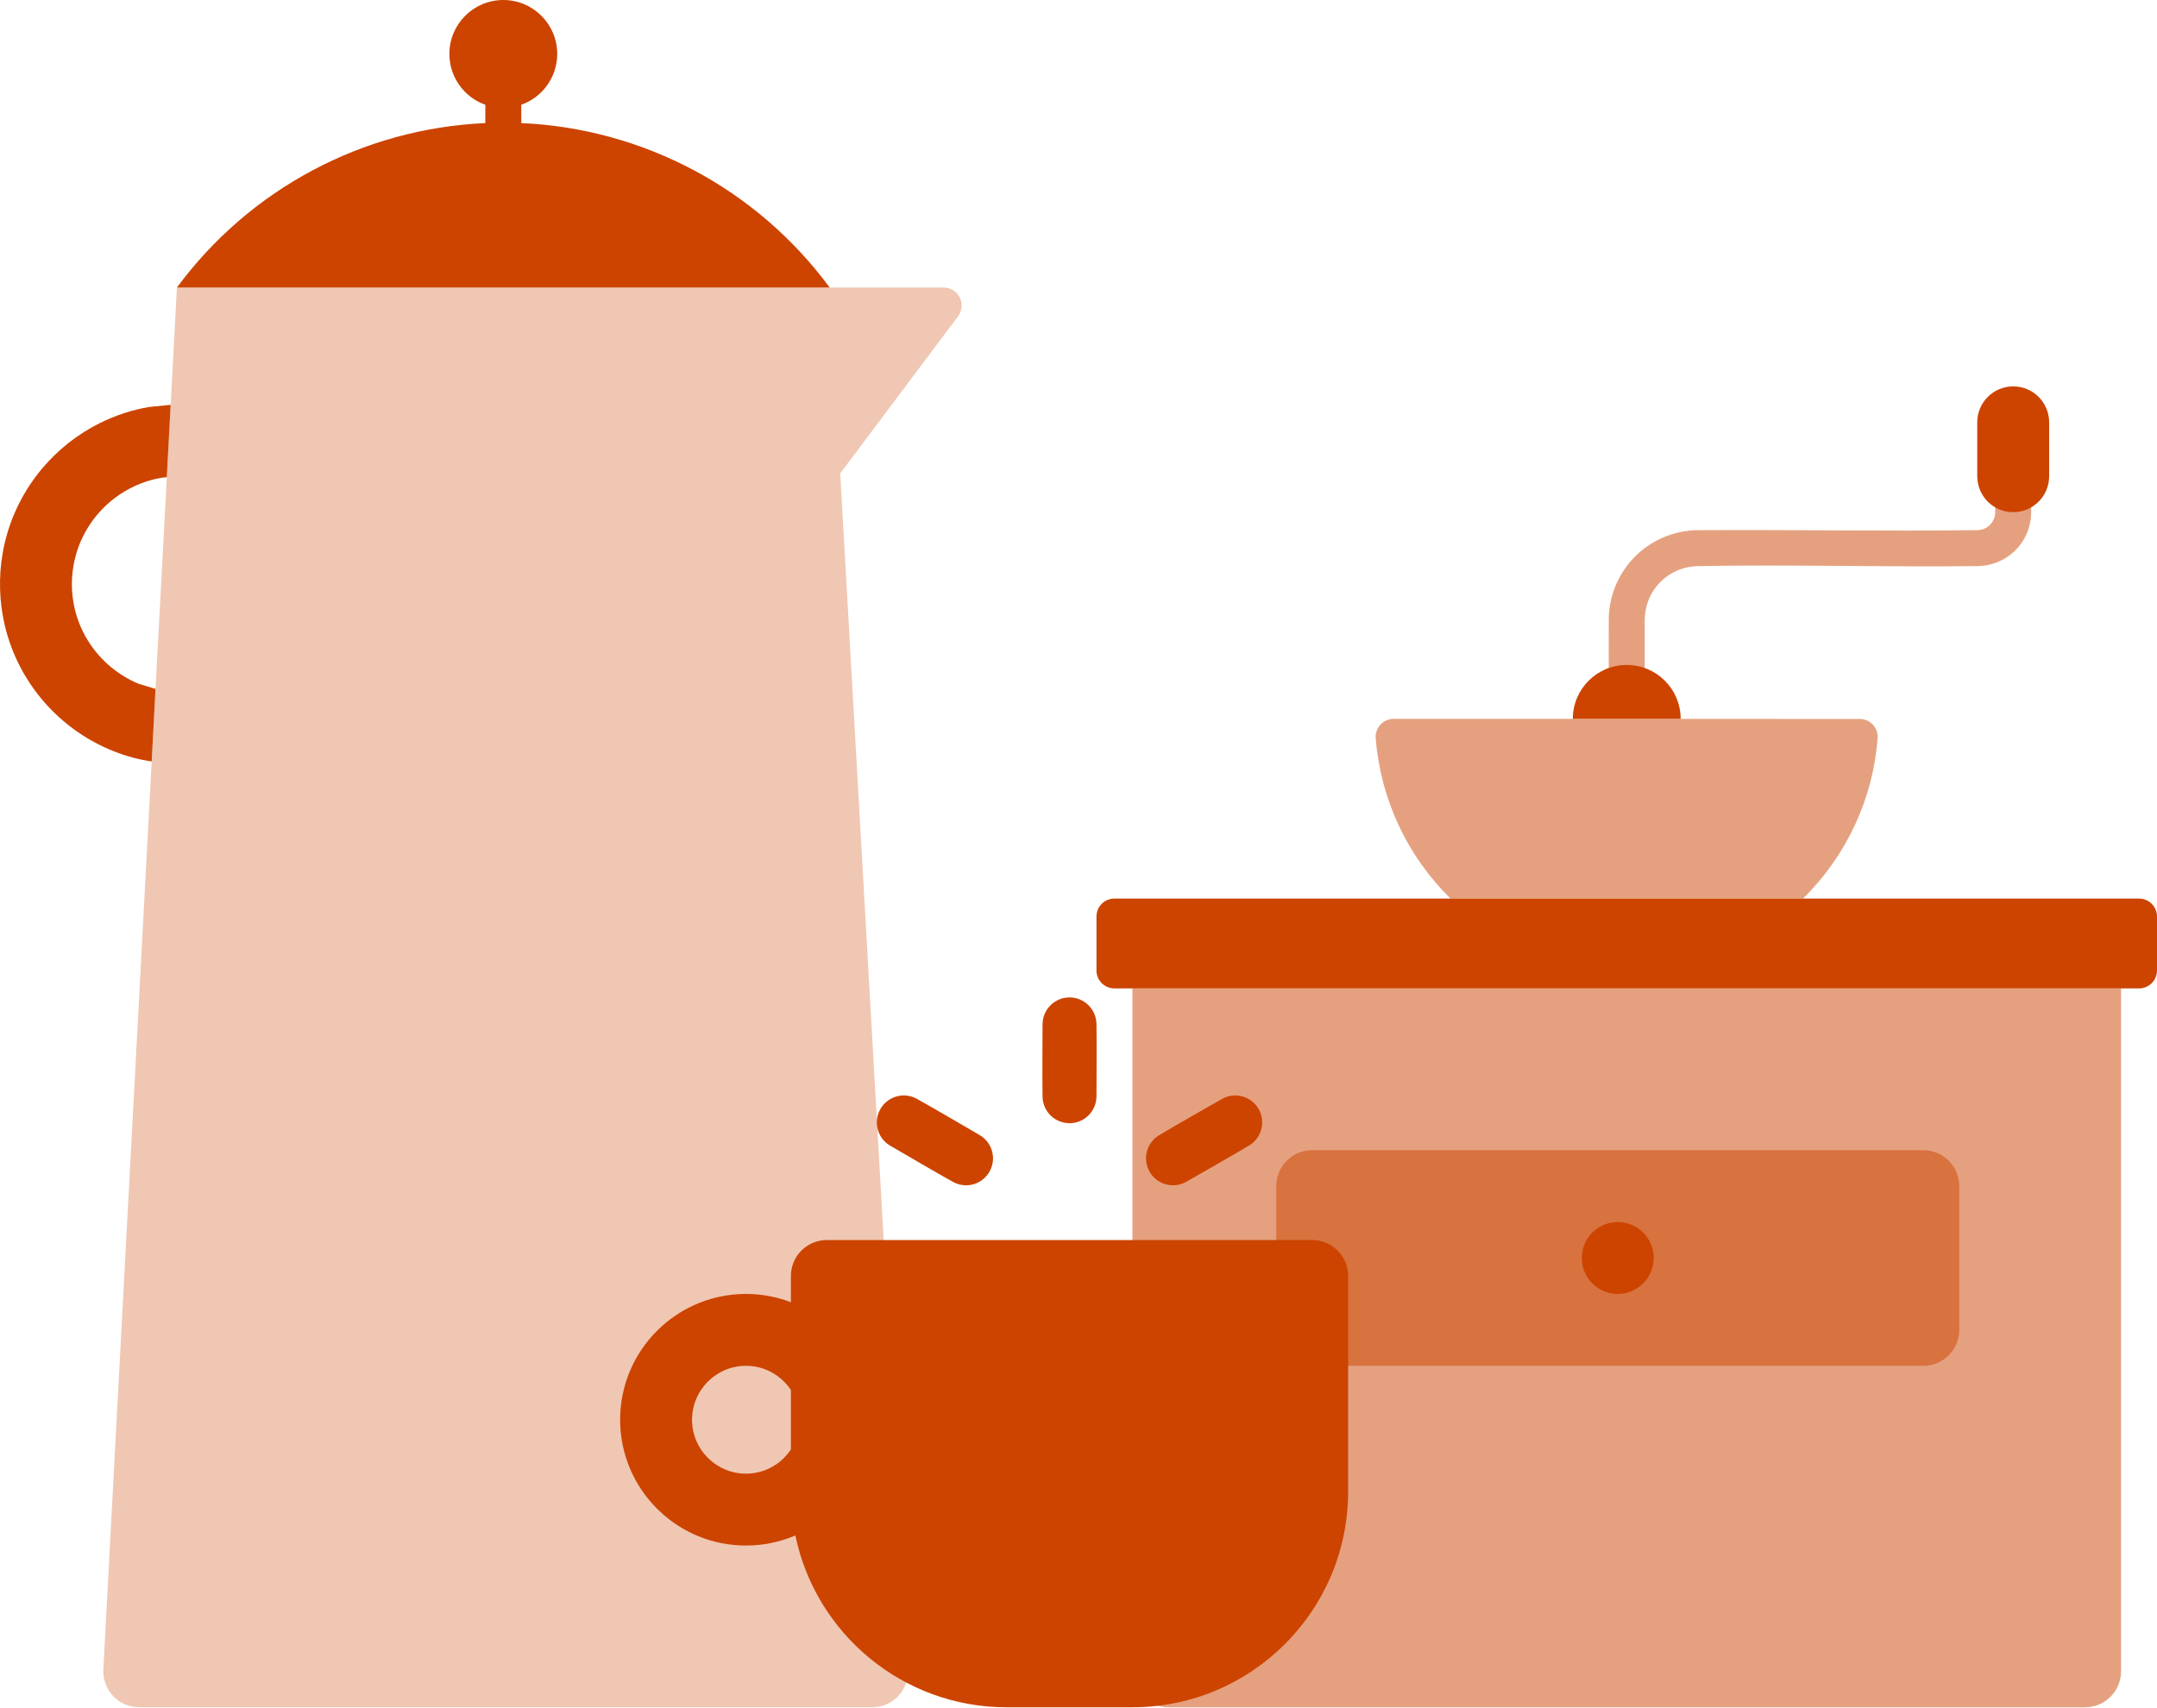
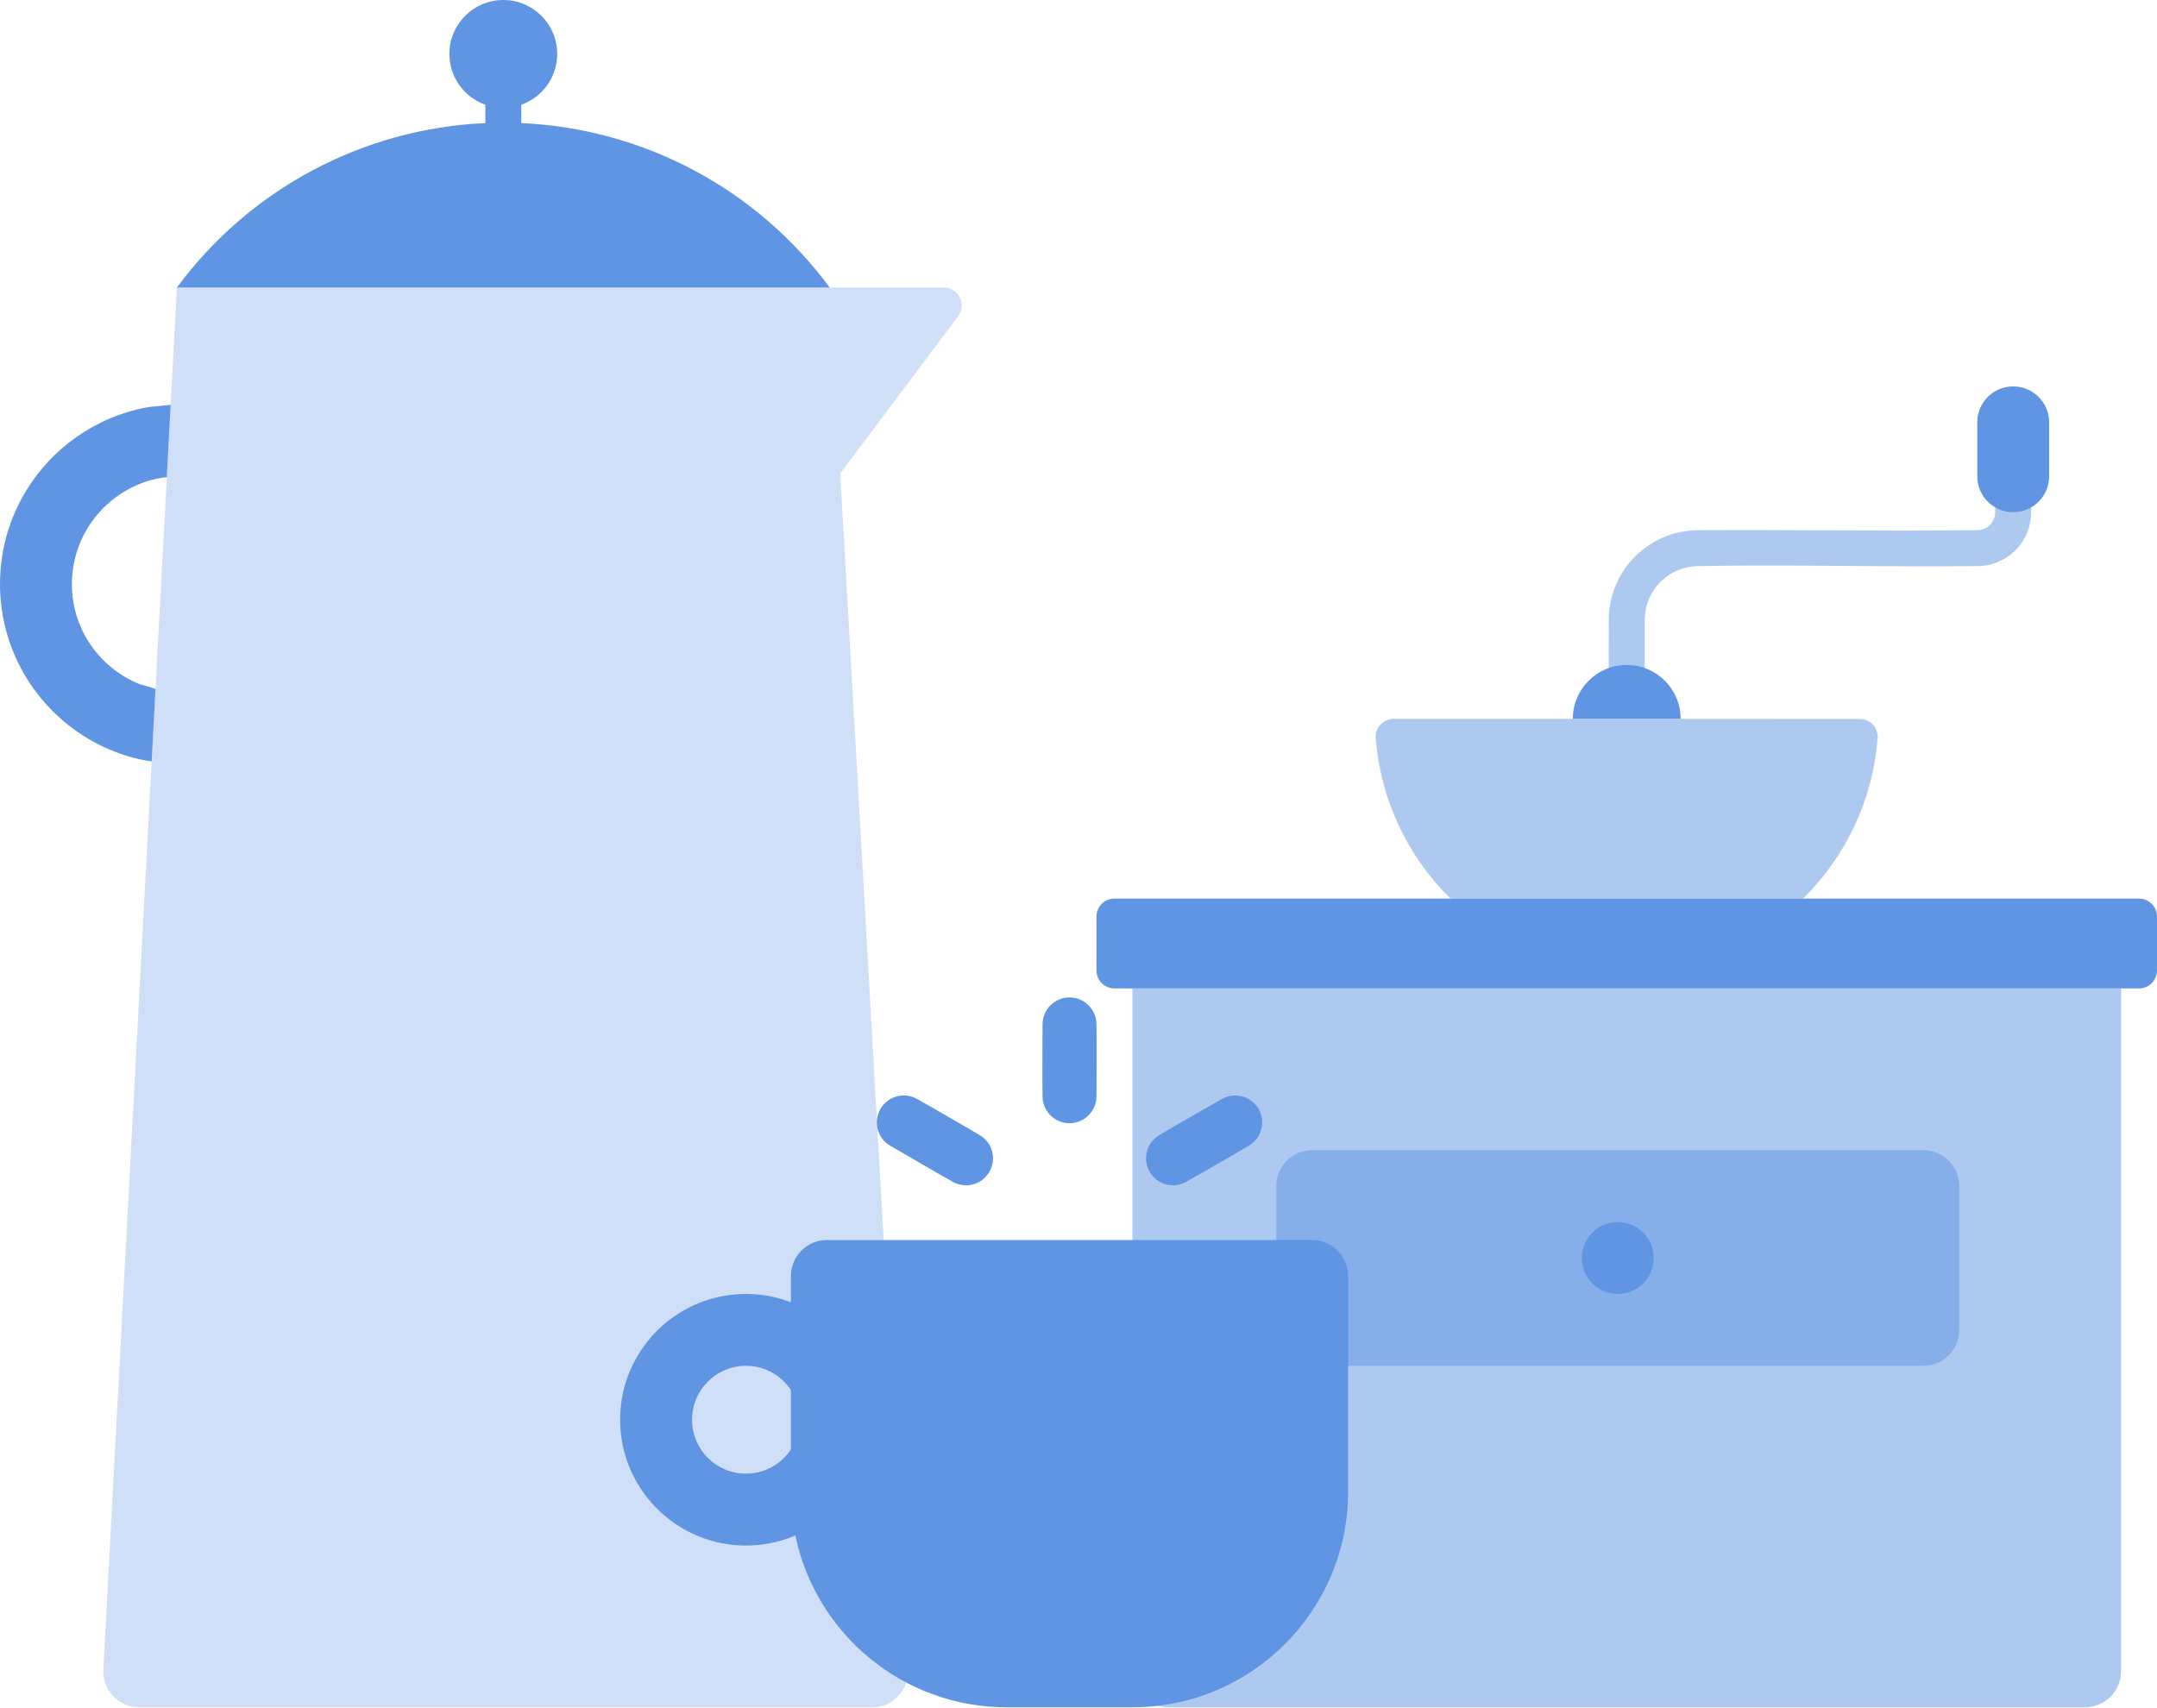
<svg xmlns="http://www.w3.org/2000/svg" viewBox="0 0 240 190" fill-rule="evenodd" clip-rule="evenodd" stroke-linejoin="round" stroke-miterlimit="1.414">
  <path fill="none" d="M0 0h240v190H0z" />
  <clipPath id="a">
    <path d="M0 0h240v190H0z" />
  </clipPath>
-   <g clip-path="url(#a)" fill="#c40">
+   <g clip-path="url(#a)" fill="#5f95e3">
    <path d="M92.316 32H105a2 2 0 0 1 1.6 3.2L93.489 52.682m7.545 133.092A3.997 3.997 0 0 1 97.041 190H15.493a3.999 3.999 0 0 1-3.995-4.213L19.684 32h72.632l8.718 153.774z" fill-opacity=".3" />
    <path d="M18.989 45.055l-.429 8.057-.468.038c-1.09.174-2.154.5-3.154.967a12.12 12.12 0 0 0-3.917 2.927 12.032 12.032 0 0 0-2.023 3.159 12.065 12.065 0 0 0-.691 7.51c.252 1.091.66 2.146 1.207 3.123a12.103 12.103 0 0 0 5.957 5.28l1.835.55-.429 8.073a18.475 18.475 0 0 1-4.207-1.127c-.753-.3-1.488-.64-2.2-1.027a20.122 20.122 0 0 1-7.938-7.843 19.901 19.901 0 0 1-2.019-5.228 20.125 20.125 0 0 1-.222-7.929 19.876 19.876 0 0 1 1.378-4.59 20.027 20.027 0 0 1 3.054-4.898 20.145 20.145 0 0 1 6.392-5.017 19.896 19.896 0 0 1 5.47-1.789l2.404-.236zM54 11.658A6.006 6.006 0 0 1 50 6c0-3.311 2.689-6 6-6s6 2.689 6 6a6.006 6.006 0 0 1-4 5.658v2.04A45.116 45.116 0 0 1 92.316 32H19.684A45.116 45.116 0 0 1 54 13.698v-2.04z" />
    <path d="M218 132c0-2.208-1.792-4-4-4h-68c-2.208 0-4 1.792-4 4v16c0 2.208 1.792 4 4 4h68c2.208 0 4-1.792 4-4v-16z" fill-opacity=".5" />
    <path d="M236 110v76c0 2.208-1.792 4-4 4H130c-2.208 0-4-1.792-4-4v-76h110zm-35.389-10a28.027 28.027 0 0 0 8.309-17.88 1.987 1.987 0 0 0-1.982-2.106C198.147 80 163.853 80 155.062 80a2 2 0 0 0-1.997 2.121A28.12 28.12 0 0 0 161.389 100h39.222zM183 76h-4c0-2.375-.014-4.749.001-7.124a10.023 10.023 0 0 1 2.67-6.679 9.997 9.997 0 0 1 7.205-3.196c10.391-.063 20.783.128 31.173-.002.214-.008.424-.044.625-.116a2.018 2.018 0 0 0 1.192-1.163c.091-.235.131-.481.134-.733V53h4v4.012a6.046 6.046 0 0 1-.303 1.872 6.026 6.026 0 0 1-1.561 2.463 6.021 6.021 0 0 1-3.396 1.607 6.499 6.499 0 0 1-.591.044c-10.432.131-20.867-.19-31.298.004a6.145 6.145 0 0 0-1.874.349 6.04 6.04 0 0 0-2.375 1.567 6.024 6.024 0 0 0-1.251 2.059 6.123 6.123 0 0 0-.351 2.029V76z" fill-opacity=".5" />
    <path d="M180 136c2.208 0 4 1.792 4 4s-1.792 4-4 4-4-1.792-4-4 1.792-4 4-4zm58-36a2 2 0 0 1 2 2v6a2 2 0 0 1-2 2H124a2 2 0 0 1-2-2v-6a2 2 0 0 1 2-2h114zm-51-20a6 6 0 1 0-12 0h12zm33-33c0-2.208 1.792-4 4-4s4 1.792 4 4v6c0 2.208-1.792 4-4 4s-4-1.792-4-4v-6zM146 138c2.208 0 4 1.792 4 4v24c0 13.246-10.754 24-24 24h-14c-11.575 0-21.247-8.212-23.503-19.122l-.207.087A14.007 14.007 0 0 1 83 172c-1.81 0-3.614-.35-5.29-1.035a14.092 14.092 0 0 1-7.329-6.898 13.924 13.924 0 0 1-1.245-4.11 14.102 14.102 0 0 1 .115-4.606c.248-1.293.681-2.55 1.282-3.722a14.072 14.072 0 0 1 6.553-6.32 13.92 13.92 0 0 1 5.733-1.308h.362c.653.013 1.304.062 1.95.16.98.15 1.943.406 2.869.76V142c0-2.208 1.792-4 4-4h54zm-58 16.685a6.09 6.09 0 0 0-2.342-2.065 5.908 5.908 0 0 0-2.421-.615c-.106-.004-.211-.005-.316-.004a5.913 5.913 0 0 0-2.449.556 6.061 6.061 0 0 0-3.004 3.114 5.913 5.913 0 0 0-.428 1.632 5.94 5.94 0 0 0 .787 3.737 6.084 6.084 0 0 0 2.778 2.463c.729.319 1.52.486 2.315.496a5.99 5.99 0 0 0 2.343-.44A6.028 6.028 0 0 0 88 161.314v-6.629zm12.682-32.773c.242.014.48.049.714.116.204.059.398.142.586.24 2.356 1.313 4.672 2.695 7.007 4.044a3.016 3.016 0 0 1 .935.844 3.02 3.02 0 0 1 .54 2.145 3.027 3.027 0 0 1-1.448 2.192 2.983 2.983 0 0 1-1.647.414 3.003 3.003 0 0 1-1.3-.355c-2.356-1.313-4.672-2.696-7.008-4.044a2.996 2.996 0 0 1-1.445-3.169 2.993 2.993 0 0 1 .782-1.507c.251-.262.55-.477.877-.633a3.01 3.01 0 0 1 1.226-.289c.091 0 .09 0 .181.002zm36.817-.002a3.01 3.01 0 0 1 1.226.289 3.014 3.014 0 0 1 1.398 1.37 3.002 3.002 0 0 1-1.106 3.892c-2.315 1.384-4.671 2.698-7.006 4.047a3.034 3.034 0 0 1-1.199.387 3.018 3.018 0 0 1-2.128-.605 3.023 3.023 0 0 1-1.173-2.35 3.033 3.033 0 0 1 .464-1.634 3.027 3.027 0 0 1 .958-.948c2.315-1.383 4.67-2.698 7.006-4.046.159-.089.321-.167.493-.228.286-.102.583-.155.886-.172.091-.002.09-.002.181-.002zm-18.353-10.906c.325.021.642.083.946.202a3.02 3.02 0 0 1 1.72 1.748c.113.306.171.624.186.949.044 2.699.002 5.398.002 8.097a3.018 3.018 0 0 1-.931 2.172 3 3 0 0 1-5.067-2.075c-.044-2.699-.002-5.398-.002-8.097.006-.358.063-.71.188-1.046a3.022 3.022 0 0 1 1.811-1.782c.308-.109.627-.161.952-.172.098 0 .098 0 .195.004z" />
  </g>
</svg>
